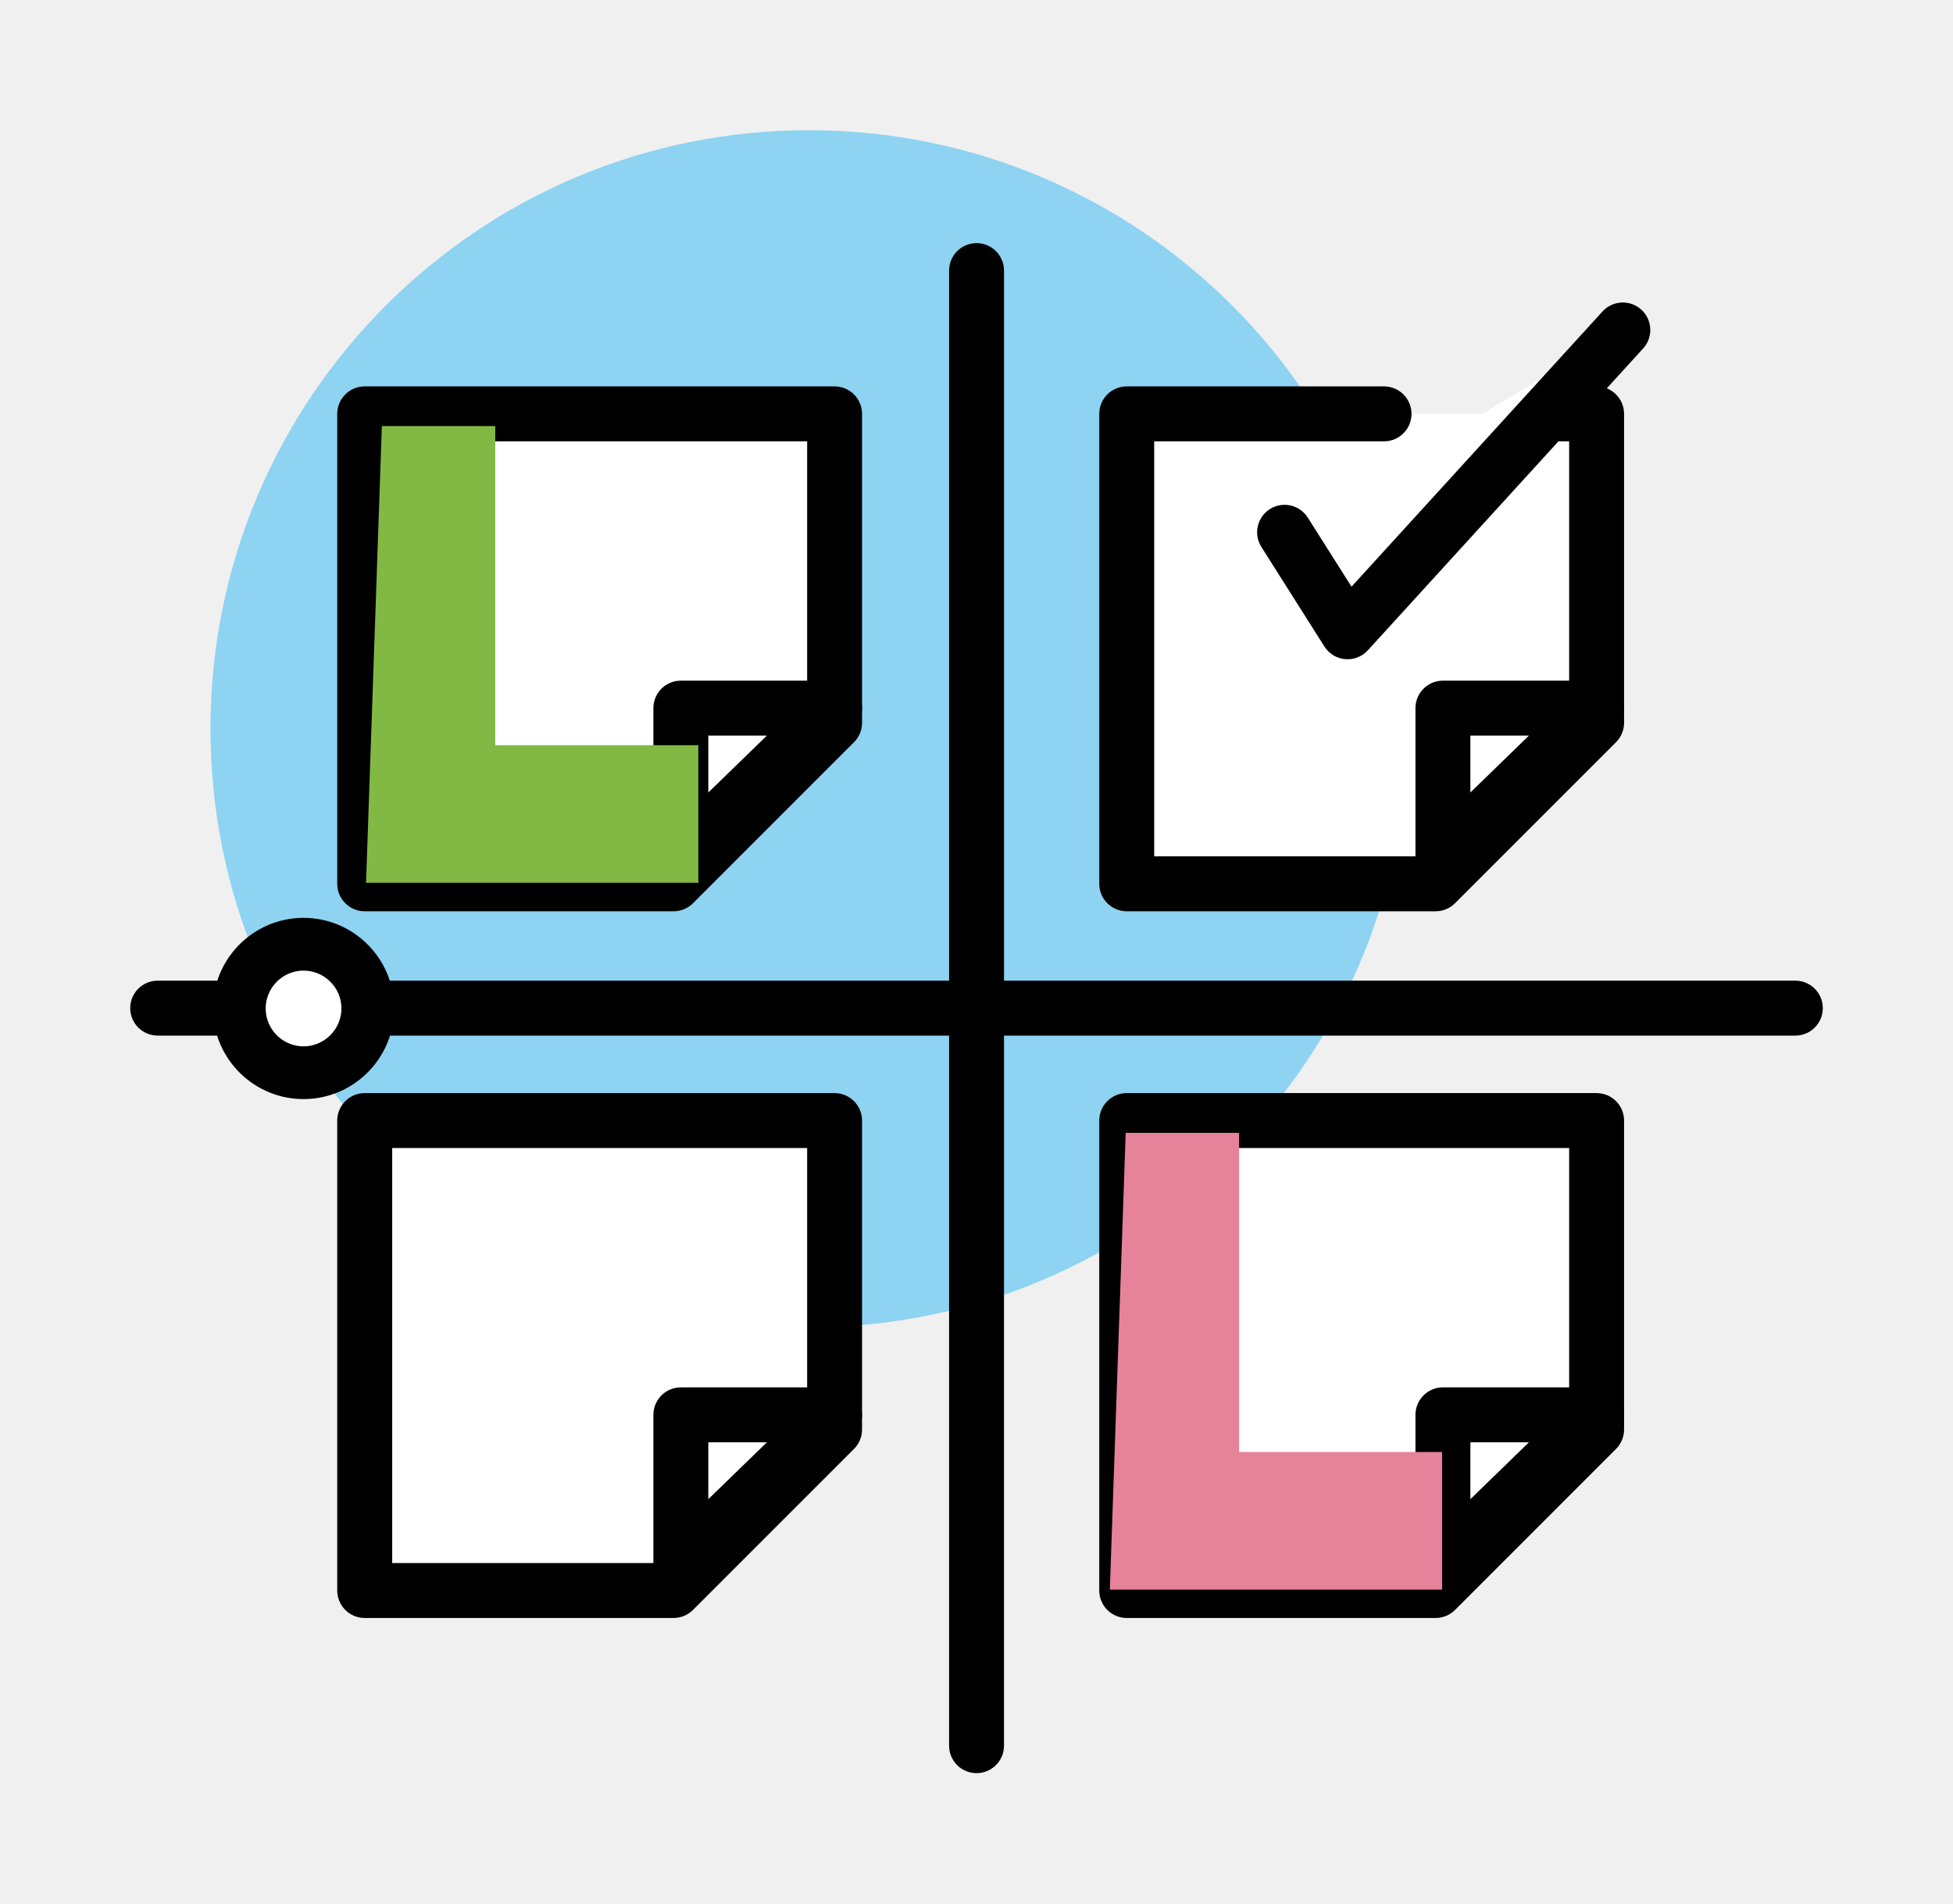
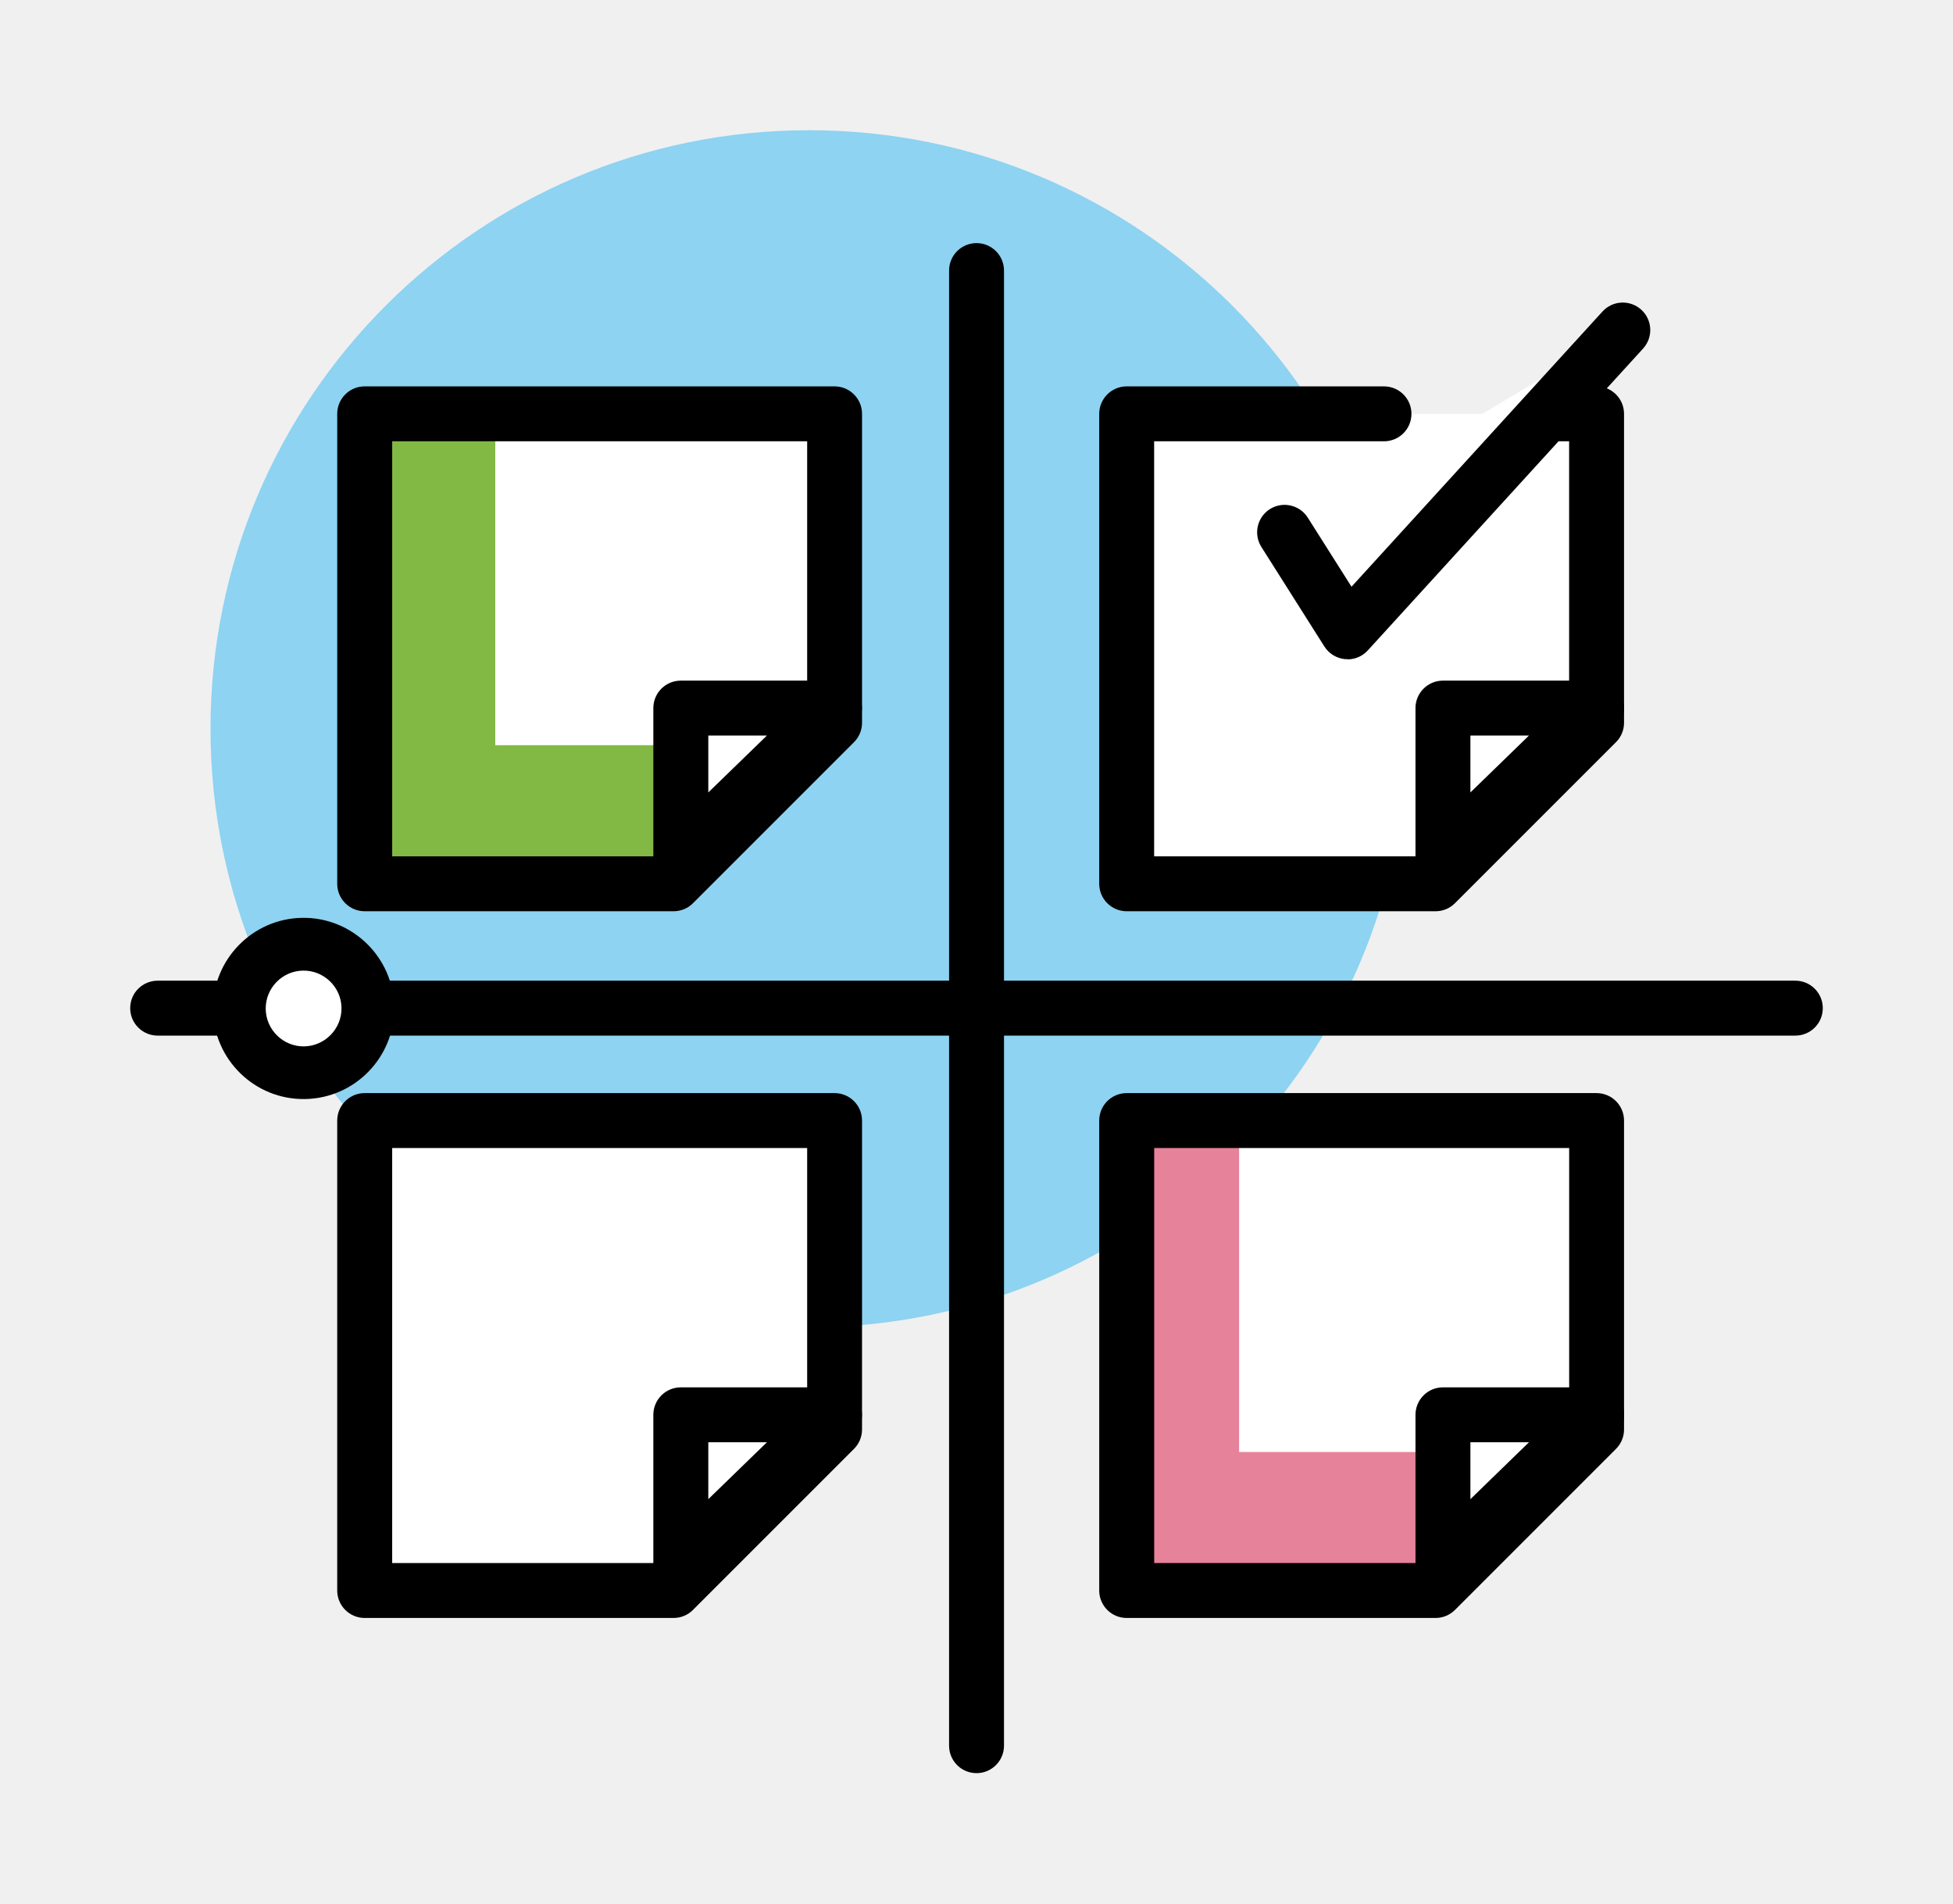
<svg xmlns="http://www.w3.org/2000/svg" width="150" height="146.172" viewBox="0 0 39.687 38.675" version="1.1" id="svg9478">
  <defs id="defs9472" />
  <g id="layer1" transform="translate(60.54335,-118.7392)">
-     <g transform="matrix(0.7441442,0,0,0.7441442,-469.477,-666.3593)" id="g1546" style="stroke-width:0.356">
-       <g id="g1540" style="stroke-width:0.356">
-         <circle style="fill:#8ed3f1;stroke-width:0.356" cx="571.627" cy="1074.935" r="16.344" id="circle1456" />
-         <g id="g1526" style="stroke-width:0.356">
-           <g id="g1462" style="stroke-width:0.356">
-             <line style="fill:#ffffff;stroke-width:0.356" x1="576.203" y1="1062.424" x2="576.203" y2="1102.702" id="line1458" />
-             <path d="m 576.203,1103.452 c -0.415,0 -0.75,-0.336 -0.75,-0.75 v -40.278 c 0,-0.414 0.335,-0.75 0.75,-0.75 0.414,0 0.75,0.336 0.75,0.75 v 40.278 c 0,0.414 -0.336,0.75 -0.75,0.75 z" id="path1460" style="stroke-width:0.356" />
-           </g>
-           <g id="g1468" style="stroke-width:0.356">
-             <line style="fill:#ffffff;stroke-width:0.356" x1="553.841" y1="1082.563" x2="598.563" y2="1082.563" id="line1464" />
-             <path d="m 598.563,1083.313 h -44.722 c -0.414,0 -0.75,-0.336 -0.75,-0.75 0,-0.415 0.336,-0.75 0.75,-0.75 h 44.722 c 0.414,0 0.75,0.335 0.75,0.75 0,0.415 -0.336,0.75 -0.75,0.75 z" id="path1466" style="stroke-width:0.356" />
-           </g>
-           <g id="g1482" style="stroke-width:0.356">
-             <g id="g1474" style="stroke-width:0.356">
-               <polygon style="fill:#ffffff;stroke-width:0.356" points="572.327,1085.633 559.495,1085.633 559.495,1098.465 567.93,1098.465 572.327,1094.068 " id="polygon1470" />
-               <path d="m 567.929,1099.215 h -8.435 c -0.414,0 -0.75,-0.336 -0.75,-0.75 v -12.832 c 0,-0.414 0.336,-0.75 0.75,-0.75 h 12.832 c 0.414,0 0.75,0.336 0.75,0.75 v 8.436 c 0,0.199 -0.079,0.39 -0.22,0.53 l -4.396,4.396 c -0.14,0.141 -0.332,0.22 -0.531,0.22 z m -7.684,-1.5 h 7.375 l 3.957,-3.957 v -7.375 h -11.332 z m 12.082,-3.647 h 0.01 z" id="path1472" style="stroke-width:0.356" />
-             </g>
-             <g id="g1480" style="stroke-width:0.356">
-               <polygon style="fill:#ffffff;stroke-width:0.356" points="568.129,1093.668 572.327,1093.668 568.129,1097.745 " id="polygon1476" />
-               <path d="m 568.128,1098.495 c -0.098,0 -0.197,-0.02 -0.291,-0.06 -0.278,-0.117 -0.459,-0.389 -0.459,-0.69 v -4.077 c 0,-0.414 0.336,-0.75 0.75,-0.75 h 4.198 c 0.306,0 0.58,0.185 0.694,0.468 0.115,0.283 0.047,0.607 -0.172,0.82 l -4.197,4.077 c -0.142,0.139 -0.331,0.212 -0.523,0.212 z m 0.75,-4.077 v 1.553 l 1.6,-1.553 z" id="path1478" style="stroke-width:0.356" />
-             </g>
-           </g>
-           <g id="g1496" style="stroke-width:0.356">
-             <g id="g1488" style="stroke-width:0.356">
-               <polygon style="fill:#ffffff;stroke-width:0.356" points="572.327,1066.336 559.495,1066.336 559.495,1079.168 567.93,1079.168 572.327,1074.771 " id="polygon1484" />
-               <path d="m 567.929,1079.918 h -8.435 c -0.414,0 -0.75,-0.336 -0.75,-0.75 v -12.832 c 0,-0.414 0.336,-0.75 0.75,-0.75 h 12.832 c 0.414,0 0.75,0.336 0.75,0.75 v 8.436 c 0,0.199 -0.079,0.39 -0.22,0.53 l -4.396,4.396 c -0.14,0.142 -0.332,0.22 -0.531,0.22 z m -7.684,-1.5 h 7.375 l 3.957,-3.957 v -7.375 h -11.332 z m 12.082,-3.647 h 0.01 z" id="path1486" style="stroke-width:0.356" />
-             </g>
-             <g id="g1494" style="stroke-width:0.356">
-               <polygon style="fill:#ffffff;stroke-width:0.356" points="568.129,1074.371 572.327,1074.371 568.129,1078.449 " id="polygon1490" />
-               <path d="m 568.128,1079.199 c -0.098,0 -0.197,-0.02 -0.291,-0.06 -0.278,-0.117 -0.459,-0.39 -0.459,-0.69 v -4.078 c 0,-0.414 0.336,-0.75 0.75,-0.75 h 4.198 c 0.306,0 0.58,0.186 0.694,0.469 0.115,0.282 0.047,0.606 -0.172,0.819 l -4.197,4.077 c -0.142,0.139 -0.331,0.213 -0.523,0.213 z m 0.75,-4.078 v 1.554 l 1.6,-1.554 z" id="path1492" style="stroke-width:0.356" />
-             </g>
-           </g>
-           <g id="g1510" style="stroke-width:0.356">
-             <g id="g1502" style="stroke-width:0.356">
-               <polygon style="fill:#ffffff;stroke-width:0.356" points="593.136,1085.633 580.304,1085.633 580.304,1098.465 588.74,1098.465 593.136,1094.068 " id="polygon1498" />
-               <path d="m 588.74,1099.215 h -8.436 c -0.414,0 -0.75,-0.336 -0.75,-0.75 v -12.832 c 0,-0.414 0.336,-0.75 0.75,-0.75 h 12.832 c 0.414,0 0.75,0.336 0.75,0.75 v 8.436 c 0,0.199 -0.079,0.39 -0.22,0.53 l -4.396,4.396 c -0.141,0.141 -0.331,0.22 -0.53,0.22 z m -7.686,-1.5 h 7.375 l 3.957,-3.957 v -7.375 h -11.332 z m 12.082,-3.647 h 0.01 z" id="path1500" style="stroke-width:0.356" />
-             </g>
-             <g id="g1508" style="stroke-width:0.356">
-               <polygon style="fill:#ffffff;stroke-width:0.356" points="588.939,1093.668 593.136,1093.668 588.939,1097.745 " id="polygon1504" />
-               <path d="m 588.939,1098.495 c -0.099,0 -0.198,-0.02 -0.292,-0.06 -0.277,-0.117 -0.458,-0.389 -0.458,-0.69 v -4.077 c 0,-0.414 0.336,-0.75 0.75,-0.75 h 4.197 c 0.306,0 0.58,0.185 0.695,0.468 0.114,0.283 0.047,0.607 -0.173,0.82 l -4.197,4.077 c -0.142,0.139 -0.331,0.212 -0.522,0.212 z m 0.75,-4.077 v 1.553 l 1.599,-1.553 z" id="path1506" style="stroke-width:0.356" />
-             </g>
-           </g>
-           <g id="g1524" style="stroke-width:0.356">
-             <g id="g1516" style="stroke-width:0.356">
-               <polyline style="fill:#ffffff;stroke-width:0.356" points="587.332,1066.336 580.304,1066.336 580.304,1079.168 588.74,1079.168 593.136,1074.771        593.136,1066.336 592.139,1066.336      " id="polyline1512" />
-               <path d="m 588.74,1079.918 h -8.436 c -0.414,0 -0.75,-0.336 -0.75,-0.75 v -12.832 c 0,-0.414 0.336,-0.75 0.75,-0.75 h 7.027 c 0.414,0 0.75,0.336 0.75,0.75 0,0.415 -0.336,0.75 -0.75,0.75 h -6.277 v 11.332 h 7.375 l 3.957,-3.957 v -7.375 h -0.247 c -0.415,0 -0.75,-0.335 -0.75,-0.75 0,-0.414 0.335,-0.75 0.75,-0.75 h 0.997 c 0.414,0 0.75,0.336 0.75,0.75 v 8.436 c 0,0.199 -0.079,0.39 -0.22,0.53 l -4.396,4.396 c -0.141,0.142 -0.331,0.22 -0.53,0.22 z" id="path1514" style="stroke-width:0.356" />
-             </g>
-             <g id="g1522" style="stroke-width:0.356">
-               <polygon style="fill:#ffffff;stroke-width:0.356" points="588.939,1074.371 593.136,1074.371 588.939,1078.449 " id="polygon1518" />
-               <path d="m 588.939,1079.199 c -0.099,0 -0.198,-0.02 -0.292,-0.06 -0.277,-0.117 -0.458,-0.39 -0.458,-0.69 v -4.078 c 0,-0.414 0.336,-0.75 0.75,-0.75 h 4.197 c 0.306,0 0.58,0.186 0.695,0.469 0.114,0.282 0.047,0.606 -0.173,0.819 l -4.197,4.077 c -0.142,0.139 -0.331,0.213 -0.522,0.213 z m 0.75,-4.078 v 1.554 l 1.599,-1.554 z" id="path1520" style="stroke-width:0.356" />
-             </g>
-           </g>
-         </g>
-         <g id="g1532" style="stroke-width:0.356">
-           <polyline style="fill:#ffffff;stroke-width:0.356" points="584.615,1069.567 586.335,1072.284 593.852,1064.043    " id="polyline1528" />
-           <path d="m 586.335,1073.034 c -0.021,0 -0.044,0 -0.065,0 -0.232,-0.021 -0.443,-0.148 -0.568,-0.346 l -1.72,-2.717 c -0.222,-0.351 -0.118,-0.813 0.231,-1.035 0.351,-0.222 0.813,-0.117 1.035,0.232 l 1.195,1.887 6.854,-7.515 c 0.279,-0.306 0.754,-0.328 1.06,-0.049 0.307,0.279 0.328,0.753 0.049,1.06 l -7.516,8.24 c -0.143,0.157 -0.345,0.246 -0.555,0.246 z" id="path1530" style="stroke-width:0.356" />
-         </g>
-         <g id="g1538" style="stroke-width:0.356">
-           <path style="fill:#ffffff;stroke-width:0.356" d="m 559.187,1081.398 c 1.233,1.783 -0.682,3.752 -2.498,2.568 -0.088,-0.058 -0.168,-0.135 -0.228,-0.222 -1.234,-1.782 0.681,-3.751 2.497,-2.567 0.089,0.058 0.168,0.135 0.229,0.221 z" id="path1534" />
-           <path d="m 557.858,1085.046 c -1.363,0.02 -2.489,-1.075 -2.508,-2.439 -0.019,-1.364 1.076,-2.49 2.439,-2.509 1.365,-0.02 2.49,1.076 2.51,2.439 0.019,1.365 -1.076,2.49 -2.441,2.509 z m -0.049,-3.508 c -0.57,0.01 -1.026,0.479 -1.019,1.048 0.008,0.57 0.478,1.028 1.048,1.021 0.569,-0.01 1.028,-0.479 1.021,-1.049 -0.007,-0.57 -0.48,-1.028 -1.05,-1.02 z" id="path1536" style="stroke-width:0.356" />
-         </g>
-       </g>
-       <polygon style="fill:#82b945;stroke-width:0.356" points="559.963,1066.669 563.06,1066.669 563.06,1075.383 568.605,1075.383 568.605,1079.14 559.531,1079.14 " id="polygon1542" />
-       <polygon style="fill:#e7829b;stroke-width:0.356" points="580.276,1085.969 583.373,1085.969 583.373,1094.683 588.917,1094.683 588.917,1098.44 579.843,1098.44 " id="polygon1544" />
+     <g id="g10530">
+       <circle id="circle1456" r="12.162" cy="133.547" cx="-44.104" style="fill:#8ed3f1;stroke-width:0.265" />
+       <line id="line1458" y2="154.21" x2="-40.699" y1="124.237" x1="-40.699" style="fill:#ffffff;stroke-width:0.265" />
+       <path style="stroke-width:0.265" id="path1460" d="m -40.699,154.768 c -0.309,0 -0.558,-0.25 -0.558,-0.558 v -29.973 c 0,-0.308 0.249,-0.558 0.558,-0.558 0.308,0 0.558,0.25 0.558,0.558 v 29.973 c 0,0.308 -0.25,0.558 -0.558,0.558 z" />
+       <line id="line1464" y2="139.224" x2="-24.06" y1="139.224" x1="-57.339" style="fill:#ffffff;stroke-width:0.265" />
+       <path style="stroke-width:0.265" id="path1466" d="m -24.06,139.782 h -33.28 c -0.308,0 -0.558,-0.25 -0.558,-0.558 0,-0.309 0.25,-0.558 0.558,-0.558 h 33.28 c 0.308,0 0.558,0.249 0.558,0.558 0,0.309 -0.25,0.558 -0.558,0.558 z" />
+       <polygon transform="matrix(0.7441442,0,0,0.7441442,-469.477,-666.3593)" style="fill:#ffffff;stroke-width:0.356" points="572.327,1085.633 559.495,1085.633 559.495,1098.465 567.93,1098.465 572.327,1094.068 " id="polygon1470" />
+       <path d="m -46.856,151.615 h -6.277 c -0.308,0 -0.558,-0.25 -0.558,-0.558 v -9.549 c 0,-0.308 0.25,-0.558 0.558,-0.558 h 9.549 c 0.308,0 0.558,0.25 0.558,0.558 v 6.278 c 0,0.148 -0.059,0.29 -0.164,0.394 l -3.271,3.271 c -0.104,0.105 -0.247,0.164 -0.395,0.164 z m -5.718,-1.116 h 5.488 l 2.945,-2.945 v -5.488 h -8.433 z m 8.991,-2.714 h 0.007 z" id="path1472" style="stroke-width:0.265" />
+       <polygon transform="matrix(0.7441442,0,0,0.7441442,-469.477,-666.3593)" style="fill:#ffffff;stroke-width:0.356" points="572.327,1093.668 568.129,1097.745 568.129,1093.668 " id="polygon1476" />
+       <path d="m -46.708,151.079 c -0.073,0 -0.147,-0.015 -0.217,-0.045 -0.207,-0.087 -0.342,-0.289 -0.342,-0.513 v -3.034 c 0,-0.308 0.25,-0.558 0.558,-0.558 h 3.124 c 0.228,0 0.432,0.138 0.516,0.348 0.086,0.211 0.035,0.452 -0.128,0.61 l -3.123,3.034 c -0.106,0.103 -0.246,0.158 -0.389,0.158 z m 0.558,-3.034 v 1.156 l 1.191,-1.156 z" id="path1478" style="stroke-width:0.265" />
+       <polygon transform="matrix(0.7441442,0,0,0.7441442,-469.477,-666.3593)" style="fill:#ffffff;stroke-width:0.356" points="572.327,1066.336 559.495,1066.336 559.495,1079.168 567.93,1079.168 572.327,1074.771 " id="polygon1484" />
+       <polygon transform="matrix(0.7441442,0,0,0.7441442,-469.477,-666.3593)" style="fill:#82b945;stroke-width:0.356" points="563.06,1075.383 568.605,1075.383 568.605,1079.14 559.531,1079.14 559.963,1066.669 563.06,1066.669 " id="polygon1542" />
+       <path d="m -46.856,137.255 h -6.277 c -0.308,0 -0.558,-0.25 -0.558,-0.558 v -9.549 c 0,-0.308 0.25,-0.558 0.558,-0.558 h 9.549 c 0.308,0 0.558,0.25 0.558,0.558 v 6.278 c 0,0.148 -0.059,0.29 -0.164,0.394 l -3.271,3.271 c -0.104,0.106 -0.247,0.164 -0.395,0.164 z m -5.718,-1.116 h 5.488 l 2.945,-2.945 v -5.488 h -8.433 z m 8.991,-2.714 h 0.007 z" id="path1486" style="stroke-width:0.265" />
+       <polygon transform="matrix(0.7441442,0,0,0.7441442,-469.477,-666.3593)" style="fill:#ffffff;stroke-width:0.356" points="572.327,1074.371 568.129,1078.449 568.129,1074.371 " id="polygon1490" />
+       <path d="m -46.708,136.72 c -0.073,0 -0.147,-0.015 -0.217,-0.045 -0.207,-0.087 -0.342,-0.29 -0.342,-0.513 v -3.035 c 0,-0.308 0.25,-0.558 0.558,-0.558 h 3.124 c 0.228,0 0.432,0.138 0.516,0.349 0.086,0.21 0.035,0.451 -0.128,0.609 l -3.123,3.034 c -0.106,0.103 -0.246,0.159 -0.389,0.159 z m 0.558,-3.035 v 1.156 l 1.191,-1.156 z" id="path1492" style="stroke-width:0.265" />
+       <polygon transform="matrix(0.7441442,0,0,0.7441442,-469.477,-666.3593)" style="fill:#ffffff;stroke-width:0.356" points="593.136,1085.633 580.304,1085.633 580.304,1098.465 588.74,1098.465 593.136,1094.068 " id="polygon1498" />
+       <polygon transform="matrix(0.7441442,0,0,0.7441442,-469.477,-666.3593)" style="fill:#e7829b;stroke-width:0.356" points="583.373,1094.683 588.917,1094.683 588.917,1098.44 579.843,1098.44 580.276,1085.969 583.373,1085.969 " id="polygon1544" />
+       <path d="m -31.37,151.615 h -6.278 c -0.308,0 -0.558,-0.25 -0.558,-0.558 v -9.549 c 0,-0.308 0.25,-0.558 0.558,-0.558 h 9.549 c 0.308,0 0.558,0.25 0.558,0.558 v 6.278 c 0,0.148 -0.059,0.29 -0.164,0.394 l -3.271,3.271 c -0.105,0.105 -0.246,0.164 -0.394,0.164 z m -5.719,-1.116 h 5.488 l 2.945,-2.945 v -5.488 h -8.433 z m 8.991,-2.714 h 0.007 z" id="path1500" style="stroke-width:0.265" />
+       <polygon transform="matrix(0.7441442,0,0,0.7441442,-469.477,-666.3593)" style="fill:#ffffff;stroke-width:0.356" points="593.136,1093.668 588.939,1097.745 588.939,1093.668 " id="polygon1504" />
+       <path d="m -31.221,151.079 c -0.074,0 -0.147,-0.015 -0.217,-0.045 -0.206,-0.087 -0.341,-0.289 -0.341,-0.513 v -3.034 c 0,-0.308 0.25,-0.558 0.558,-0.558 h 3.123 c 0.228,0 0.432,0.138 0.517,0.348 0.085,0.211 0.035,0.452 -0.129,0.61 l -3.123,3.034 c -0.106,0.103 -0.246,0.158 -0.388,0.158 z m 0.558,-3.034 v 1.156 l 1.19,-1.156 z" id="path1506" style="stroke-width:0.265" />
+       <polyline transform="matrix(0.7441442,0,0,0.7441442,-469.477,-666.3593)" style="fill:#ffffff;stroke-width:0.356" points="587.332,1066.336 580.304,1066.336 580.304,1079.168 588.74,1079.168 593.136,1074.771        593.136,1066.336 592.139,1066.336      " id="polyline1512" />
+       <path d="m -31.37,137.255 h -6.278 c -0.308,0 -0.558,-0.25 -0.558,-0.558 v -9.549 c 0,-0.308 0.25,-0.558 0.558,-0.558 h 5.229 c 0.308,0 0.558,0.25 0.558,0.558 0,0.309 -0.25,0.558 -0.558,0.558 h -4.671 v 8.433 h 5.488 l 2.945,-2.945 v -5.488 h -0.184 c -0.309,0 -0.558,-0.249 -0.558,-0.558 0,-0.308 0.249,-0.558 0.558,-0.558 h 0.742 c 0.308,0 0.558,0.25 0.558,0.558 v 6.278 c 0,0.148 -0.059,0.29 -0.164,0.394 l -3.271,3.271 c -0.105,0.106 -0.246,0.164 -0.394,0.164 z" id="path1514" style="stroke-width:0.265" />
+       <polygon transform="matrix(0.7441442,0,0,0.7441442,-469.477,-666.3593)" style="fill:#ffffff;stroke-width:0.356" points="593.136,1074.371 588.939,1078.449 588.939,1074.371 " id="polygon1518" />
+       <path d="m -31.221,136.72 c -0.074,0 -0.147,-0.015 -0.217,-0.045 -0.206,-0.087 -0.341,-0.29 -0.341,-0.513 v -3.035 c 0,-0.308 0.25,-0.558 0.558,-0.558 h 3.123 c 0.228,0 0.432,0.138 0.517,0.349 0.085,0.21 0.035,0.451 -0.129,0.609 l -3.123,3.034 c -0.106,0.103 -0.246,0.159 -0.388,0.159 z m 0.558,-3.035 v 1.156 l 1.19,-1.156 z" id="path1520" style="stroke-width:0.265" />
+       <polyline transform="matrix(0.7441442,0,0,0.7441442,-469.477,-666.3593)" style="fill:#ffffff;stroke-width:0.356" points="584.615,1069.567 586.335,1072.284 593.852,1064.043    " id="polyline1528" />
+       <path d="m -33.159,132.133 c -0.016,0 -0.033,0 -0.048,0 -0.173,-0.016 -0.33,-0.11 -0.423,-0.257 l -1.28,-2.022 c -0.165,-0.261 -0.088,-0.605 0.172,-0.77 0.261,-0.165 0.605,-0.087 0.77,0.173 l 0.889,1.404 5.1,-5.592 c 0.208,-0.228 0.561,-0.244 0.789,-0.036 0.228,0.208 0.244,0.56 0.036,0.789 l -5.593,6.132 c -0.106,0.117 -0.257,0.183 -0.413,0.183 z" id="path1530" style="stroke-width:0.265" />
+       <path style="fill:#ffffff;stroke-width:0.265" d="m -53.361,138.357 c 0.918,1.327 -0.508,2.792 -1.859,1.911 -0.065,-0.043 -0.125,-0.1 -0.17,-0.165 -0.918,-1.326 0.507,-2.791 1.858,-1.91 0.066,0.043 0.125,0.1 0.17,0.164 z" id="path1534" />
+       <path d="m -54.35,141.071 c -1.014,0.015 -1.852,-0.8 -1.866,-1.815 -0.014,-1.015 0.801,-1.853 1.815,-1.867 1.016,-0.015 1.853,0.801 1.868,1.815 0.014,1.016 -0.801,1.853 -1.816,1.867 z m -0.036,-2.61 c -0.424,0.007 -0.763,0.356 -0.758,0.78 0.006,0.424 0.356,0.765 0.78,0.76 0.423,-0.007 0.765,-0.356 0.76,-0.781 -0.005,-0.424 -0.357,-0.765 -0.781,-0.759 z" id="path1536" style="stroke-width:0.265" />
    </g>
  </g>
</svg>
